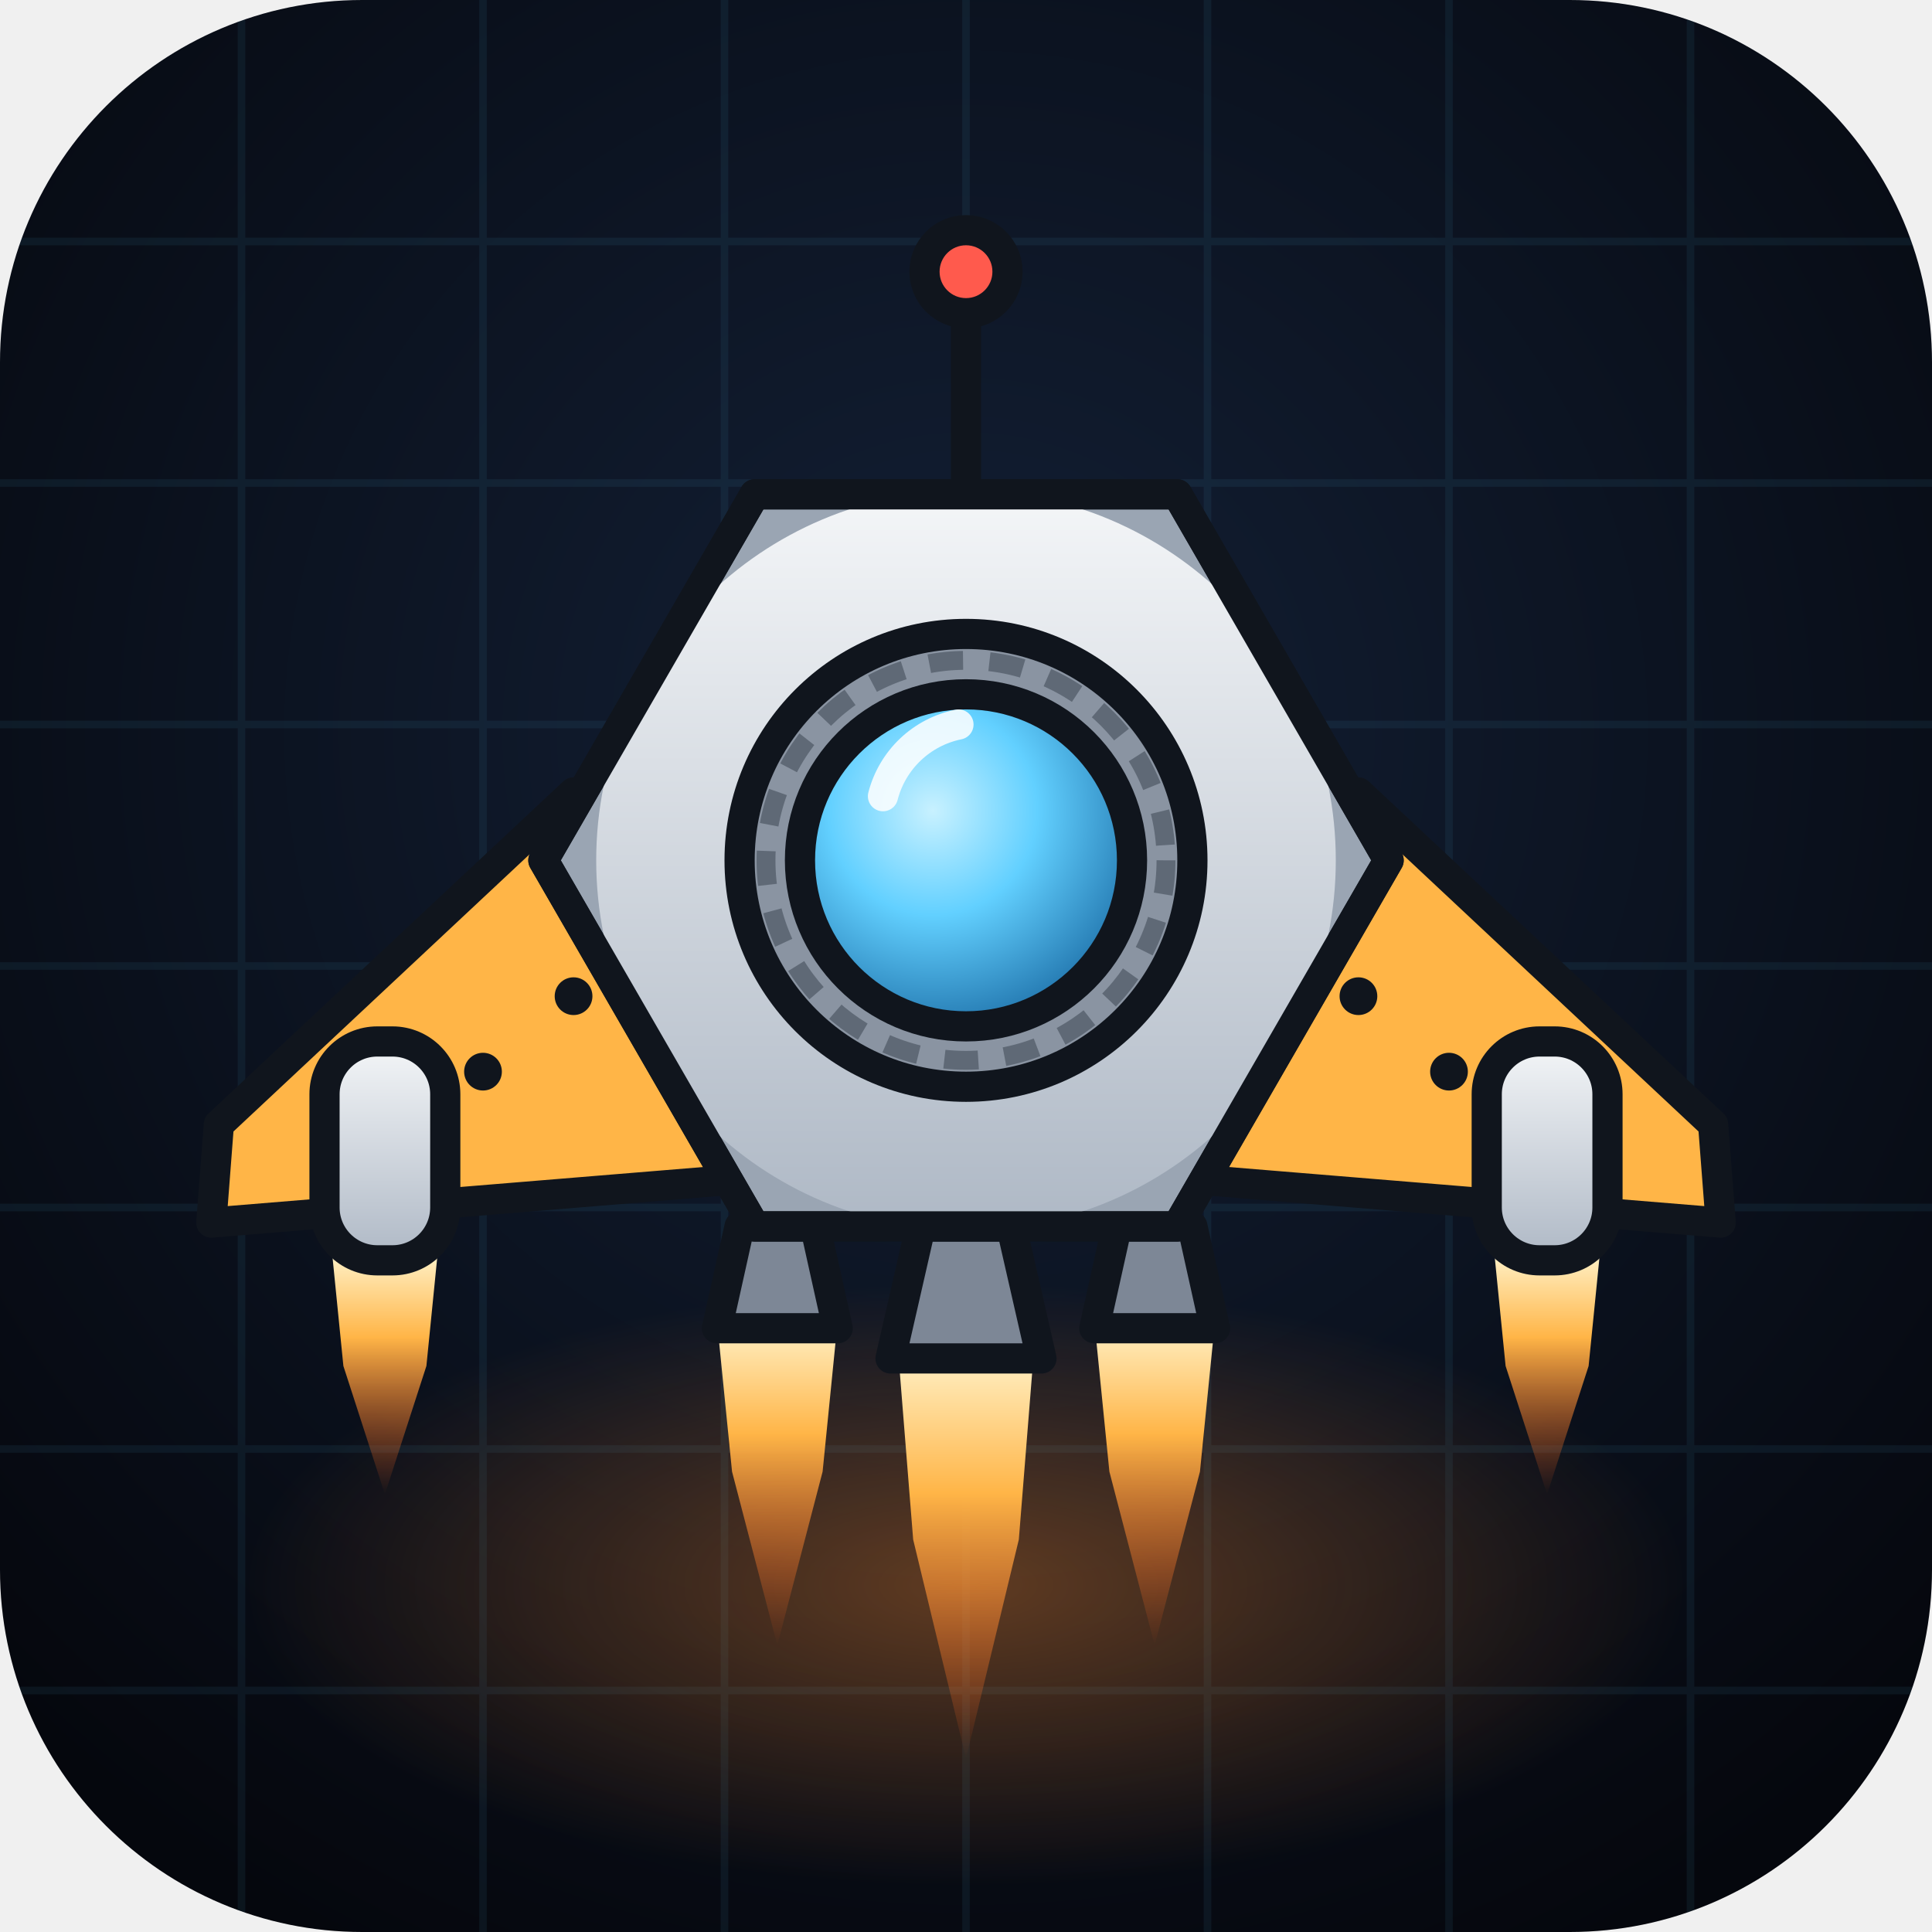
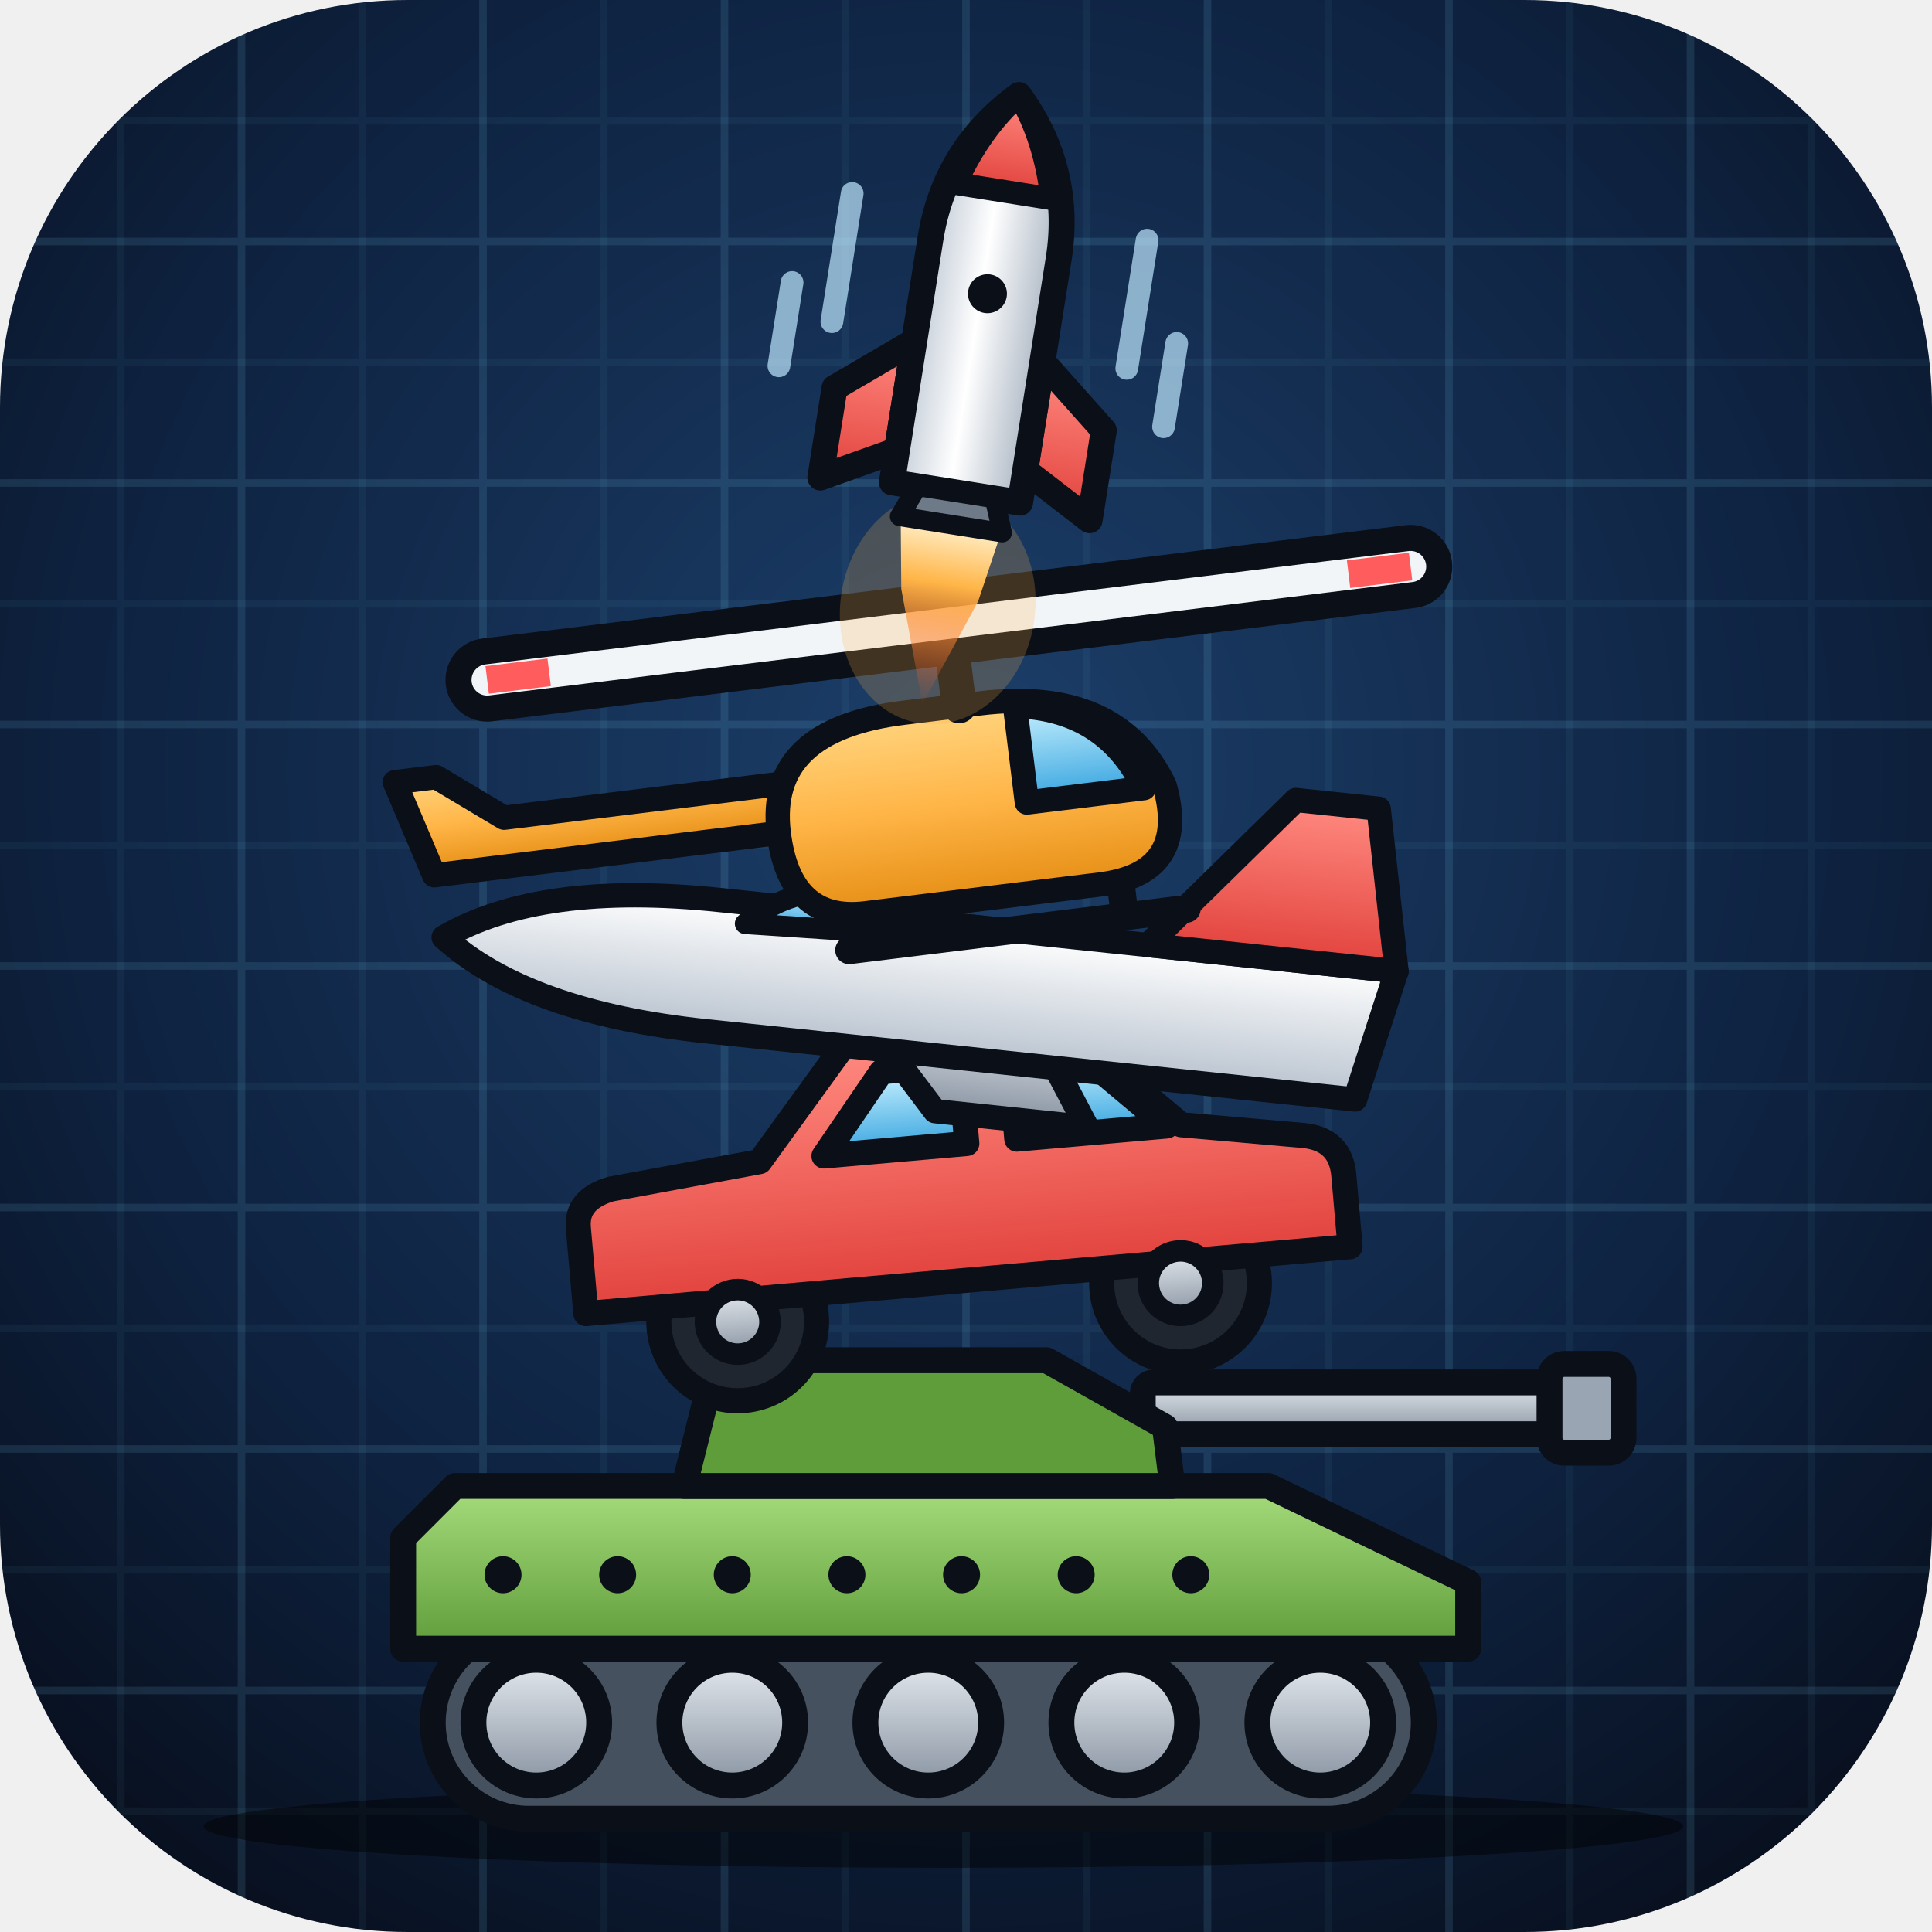
<svg xmlns="http://www.w3.org/2000/svg" viewBox="0 0 512 512">
  <defs>
-     <radialGradient id="bg" cx="50%" cy="38%" r="70%">
-       <stop offset="0" stop-color="#132036" />
-       <stop offset="1" stop-color="#05070d" />
+     <radialGradient id="bg" cx="50%" cy="40%" r="75%">
+       <stop offset="0" stop-color="#1c3f6a" />
+       <stop offset="0.6" stop-color="#0e2240" />
+       <stop offset="1" stop-color="#070c18" />
    </radialGradient>
+     <linearGradient id="green" x1="0" y1="0" x2="0" y2="1">
+       <stop offset="0" stop-color="#a6dc7c" />
+       <stop offset="1" stop-color="#5f9c3a" />
+     </linearGradient>
+     <linearGradient id="red" x1="0" y1="0" x2="0" y2="1">
+       <stop offset="0" stop-color="#ff8a80" />
+       <stop offset="1" stop-color="#e2423d" />
+     </linearGradient>
+     <linearGradient id="amber" x1="0" y1="0" x2="0" y2="1">
+       <stop offset="0" stop-color="#ffd47e" />
+       <stop offset="0.5" stop-color="#ffb547" />
+       <stop offset="1" stop-color="#e58e14" />
+     </linearGradient>
+     <linearGradient id="white" x1="0" y1="0" x2="0" y2="1">
+       <stop offset="0" stop-color="#ffffff" />
+       <stop offset="1" stop-color="#b9c3cf" />
+     </linearGradient>
+     <linearGradient id="whiteV" x1="0" y1="0" x2="1" y2="0">
+       <stop offset="0" stop-color="#c3ccd7" />
+       <stop offset="0.45" stop-color="#ffffff" />
+       <stop offset="1" stop-color="#aab5c2" />
+     </linearGradient>
    <linearGradient id="steel" x1="0" y1="0" x2="0" y2="1">
-       <stop offset="0" stop-color="#f4f6f8" />
-       <stop offset="1" stop-color="#aeb8c5" />
+       <stop offset="0" stop-color="#e4e9ee" />
+       <stop offset="1" stop-color="#8994a2" />
    </linearGradient>
-     <radialGradient id="glass" cx="40%" cy="35%" r="70%">
+     <linearGradient id="glass" x1="0" y1="0" x2="0" y2="1">
      <stop offset="0" stop-color="#c8f1ff" />
-       <stop offset="0.45" stop-color="#62d0ff" />
-       <stop offset="1" stop-color="#1d6fa8" />
-     </radialGradient>
+       <stop offset="1" stop-color="#3aa6e0" />
+     </linearGradient>
    <linearGradient id="flame" x1="0" y1="0" x2="0" y2="1">
-       <stop offset="0" stop-color="#fff2c9" />
+       <stop offset="0" stop-color="#fff6d8" />
      <stop offset="0.35" stop-color="#ffb547" />
-       <stop offset="1" stop-color="#ff5a1a" stop-opacity="0" />
+       <stop offset="1" stop-color="#ff4d1a" stop-opacity="0" />
    </linearGradient>
-     <clipPath id="hex">
-       <path d="M368 214 312 117H200l-56 97 56 97h112z" />
+     <clipPath id="card">
+       <rect width="512" height="512" rx="108" />
    </clipPath>
-     <clipPath id="card">
-       <rect width="512" height="512" rx="96" />
-     </clipPath>
-     <radialGradient id="glow" cx="50%" cy="50%" r="50%">
-       <stop offset="0" stop-color="#ff8a2a" stop-opacity="0.35" />
-       <stop offset="1" stop-color="#ff8a2a" stop-opacity="0" />
-     </radialGradient>
  </defs>
-   <rect width="512" height="512" rx="96" fill="url(#bg)" />
-   <g clip-path="url(#card)" stroke="#62d0ff" stroke-opacity="0.07" stroke-width="2">
-     <path d="M64 0v512M128 0v512M192 0v512M256 0v512M320 0v512M384 0v512M448 0v512M0 64h512M0 128h512M0 192h512M0 256h512M0 320h512M0 384h512M0 448h512" />
+   <rect width="512" height="512" rx="108" fill="url(#bg)" />
+   <g clip-path="url(#card)" fill="none" stroke="#7fdcff">
+     <path stroke-opacity="0.05" stroke-width="2" d="M32 0v512M96 0v512M160 0v512M224 0v512M288 0v512M352 0v512M416 0v512M480 0v512M0 32h512M0 96h512M0 160h512M0 224h512M0 288h512M0 352h512M0 416h512M0 480h512" />
+     <path stroke-opacity="0.12" stroke-width="2" d="M64 0v512M128 0v512M192 0v512M256 0v512M320 0v512M384 0v512M448 0v512M0 64h512M0 128h512M0 192h512M0 256h512M0 320h512M0 384h512M0 448h512" />
  </g>
-   <ellipse cx="256" cy="420" rx="190" ry="80" fill="url(#glow)" />
-   <g transform="translate(0 14)">
-     <g fill="url(#flame)">
-       <path d="M238 344h36l-4 50-14 58-14-58z" />
-       <path d="M190 336h32l-4 40-12 46-12-46z" />
-       <path d="M290 336h32l-4 40-12 46-12-46z" />
-       <path d="M88 318h28l-3 30-11 34-11-34z" />
-       <path d="M396 318h28l-3 30-11 34-11-34z" />
+   <ellipse cx="250" cy="484" rx="196" ry="11" fill="#000" fill-opacity="0.45" />
+   <g stroke="#0a0f18" stroke-width="7" stroke-linejoin="round" stroke-linecap="round">
+     <g transform="translate(246 482) scale(0.98)">
+       <rect x="-134" y="-52" width="268" height="52" rx="26" fill="#46515f" />
+       <g fill="url(#steel)">
+         <circle cx="-106" cy="-26" r="17" />
+         <circle cx="-53" cy="-26" r="17" />
+         <circle cx="0" cy="-26" r="17" />
+         <circle cx="53" cy="-26" r="17" />
+         <circle cx="106" cy="-26" r="17" />
+       </g>
+       <path d="M-142-46V-76l14-14H92l54 26v18z" fill="url(#green)" />
+       <rect x="58" y="-118" width="122" height="14" rx="3" fill="url(#steel)" />
+       <rect x="168" y="-123" width="20" height="24" rx="4" fill="#9aa5b3" />
+       <path d="M-66-90l6-24q2-10 12-10h80l32 18 2 16z" fill="#5f9c3a" />
+       <g fill="#0a0f18" stroke="none">
+         <circle cx="-115" cy="-66" r="5" />
+         <circle cx="-84" cy="-66" r="5" />
+         <circle cx="-53" cy="-66" r="5" />
+         <circle cx="-22" cy="-66" r="5" />
+         <circle cx="9" cy="-66" r="5" />
+         <circle cx="40" cy="-66" r="5" />
+         <circle cx="71" cy="-66" r="5" />
+       </g>
    </g>
-     <g stroke="#10151d" stroke-width="8" stroke-linejoin="round">
-       <path d="M256 117V64" fill="none" />
-       <circle cx="256" cy="58" r="11" fill="#ff5a4d" />
-       <path d="M152 196 58 284l-2 26 146-12z" fill="#ffb547" />
-       <path d="M360 196l94 88 2 26-146-12z" fill="#ffb547" />
-       <rect x="86" y="262" width="32" height="58" rx="14" fill="url(#steel)" />
-       <rect x="394" y="262" width="32" height="58" rx="14" fill="url(#steel)" />
-       <path d="M196 311h20l6 27h-32z" fill="#7d8796" />
-       <path d="M244 311h24l8 35h-40z" fill="#7d8796" />
-       <path d="M296 311h20l6 27h-32z" fill="#7d8796" />
-       <path d="M368 214 312 117H200l-56 97 56 97h112z" fill="#9aa5b3" />
-       <circle cx="256" cy="214" r="98" fill="url(#steel)" clip-path="url(#hex)" stroke="none" />
-       <path d="M368 214 312 117H200l-56 97 56 97h112z" fill="none" />
-       <circle cx="256" cy="214" r="60" fill="#8a94a2" />
-       <circle cx="256" cy="214" r="53" fill="none" stroke="#5f6976" stroke-width="5" stroke-dasharray="9 7" />
-       <circle cx="256" cy="214" r="44" fill="url(#glass)" />
+     <g transform="translate(256 366) rotate(-5) scale(0.95)">
+       <circle cx="-62" cy="-22" r="22" fill="#1f262f" />
+       <circle cx="62" cy="-22" r="22" fill="#1f262f" />
+       <path d="M-104-28v-24q0-8 10-10l42-4 26-30h62l30 30 34 6q10 2 10 12v20z" fill="url(#red)" />
+       <path d="M-34-66l18-22h22v22zM20-88h20l22 22H20z" fill="url(#glass)" stroke-width="7" />
+       <circle cx="-62" cy="-22" r="9" fill="url(#steel)" stroke-width="6" />
+       <circle cx="62" cy="-22" r="9" fill="url(#steel)" stroke-width="6" />
    </g>
-     <path d="M234 197a26 26 0 0 1 20-19" fill="none" stroke="#ffffff" stroke-opacity="0.85" stroke-width="8" stroke-linecap="round" />
-     <g fill="#10151d">
-       <circle cx="128" cy="270" r="5" />
-       <circle cx="152" cy="250" r="5" />
-       <circle cx="384" cy="270" r="5" />
-       <circle cx="360" cy="250" r="5" />
+     <g transform="translate(250 291) rotate(6) scale(0.92)">
+       <path d="M22-26H-30L-2 4h44z" fill="url(#steel)" stroke-width="7" />
+       <path d="M118-12 126-50H-70q-52 0-78 19 26 19 78 19z" fill="url(#white)" />
+       <path d="M126-50 116-96H92L54-50z" fill="url(#red)" />
+       <path d="M-62-44q22-22 52-2z" fill="url(#glass)" stroke-width="6" />
+     </g>
+     <g transform="translate(262 251) rotate(-7) scale(0.92)">
+       <path d="M-40-4H58M-24-4V-14M40-4V-14" fill="none" stroke-width="8" />
+       <path d="M-50-40H-156l-8-28h12l18 14H-50z" fill="url(#amber)" />
+       <path d="M-34-14q-22 0-22-26 0-30 40-30h22q40 0 50 30 4 26-22 26z" fill="url(#amber)" />
+       <path d="M16-68q26 4 34 28H16z" fill="url(#glass)" stroke-width="7" />
+       <path d="M0-70v-18" fill="none" stroke-width="10" />
+       <path d="M-134-94h268" fill="none" stroke-width="24" />
+       <path d="M-134-94h268" fill="none" stroke="#f2f5f8" stroke-width="9" />
+       <g fill="#ff5d5d" stroke="none">
+         <rect x="-134" y="-98" width="18" height="8" />
+         <rect x="116" y="-98" width="18" height="8" />
+       </g>
    </g>
  </g>
+   <g transform="translate(252 139) rotate(9) scale(0.86) translate(-256 -170)">
+     <ellipse cx="256" cy="196" rx="30" ry="36" fill="#ffb547" fill-opacity="0.22" />
+     <path d="M240 168h32l-4 24-12 34-12-34z" fill="url(#flame)" />
+     <path d="M210 74v40M302 74v40M196 104v26M316 104v26" stroke="#bfe9ff" stroke-opacity="0.7" stroke-width="7" stroke-linecap="round" />
+     <g stroke="#0a0f18" stroke-width="8" stroke-linejoin="round" stroke-linecap="round">
+       <path d="M236 116l-22 18v28l22-12zM276 116l22 18v28l-22-12z" fill="url(#red)" />
+       <path d="M236 160V84q0-28 20-48 20 20 20 48v76z" fill="url(#whiteV)" />
+       <path d="M241 66q5-18 15-30 10 12 15 30z" fill="url(#red)" stroke-width="7" />
+       <path d="M244 160h24l4 10h-32z" fill="#6f7a88" stroke-width="6" />
+     </g>
+     <circle cx="256" cy="98" r="6" fill="#0a0f18" />
+   </g>
</svg>
